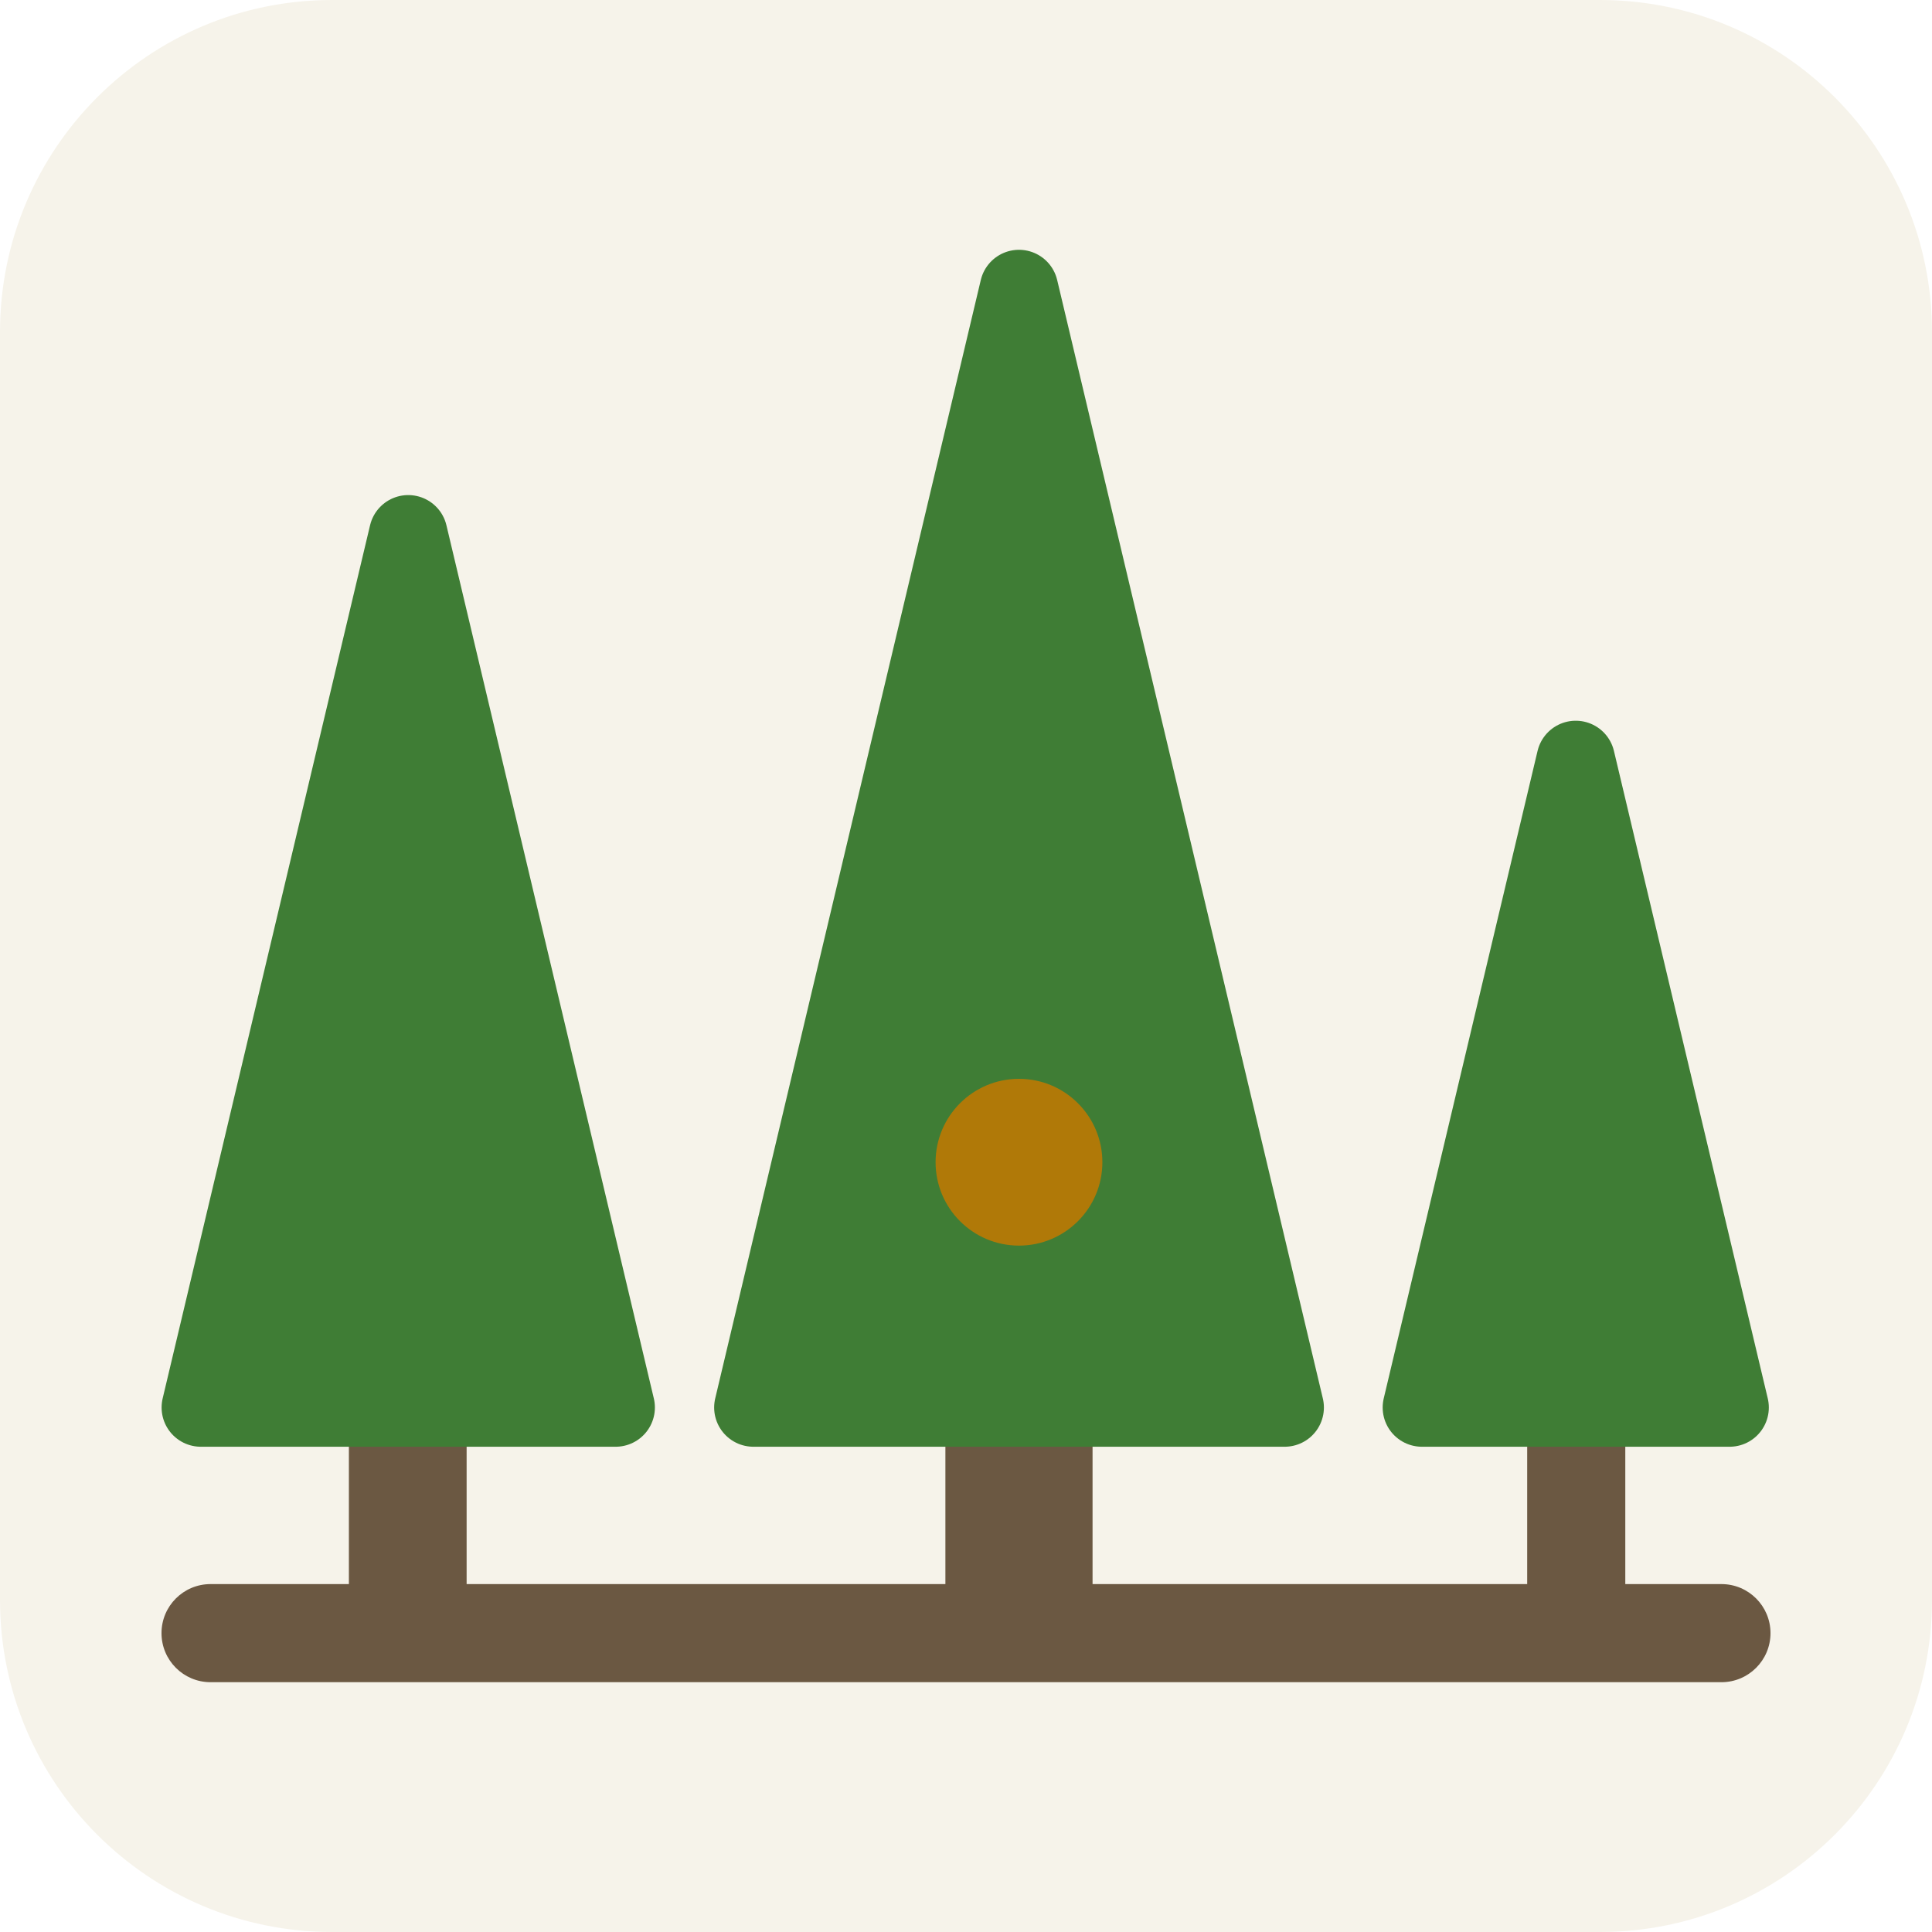
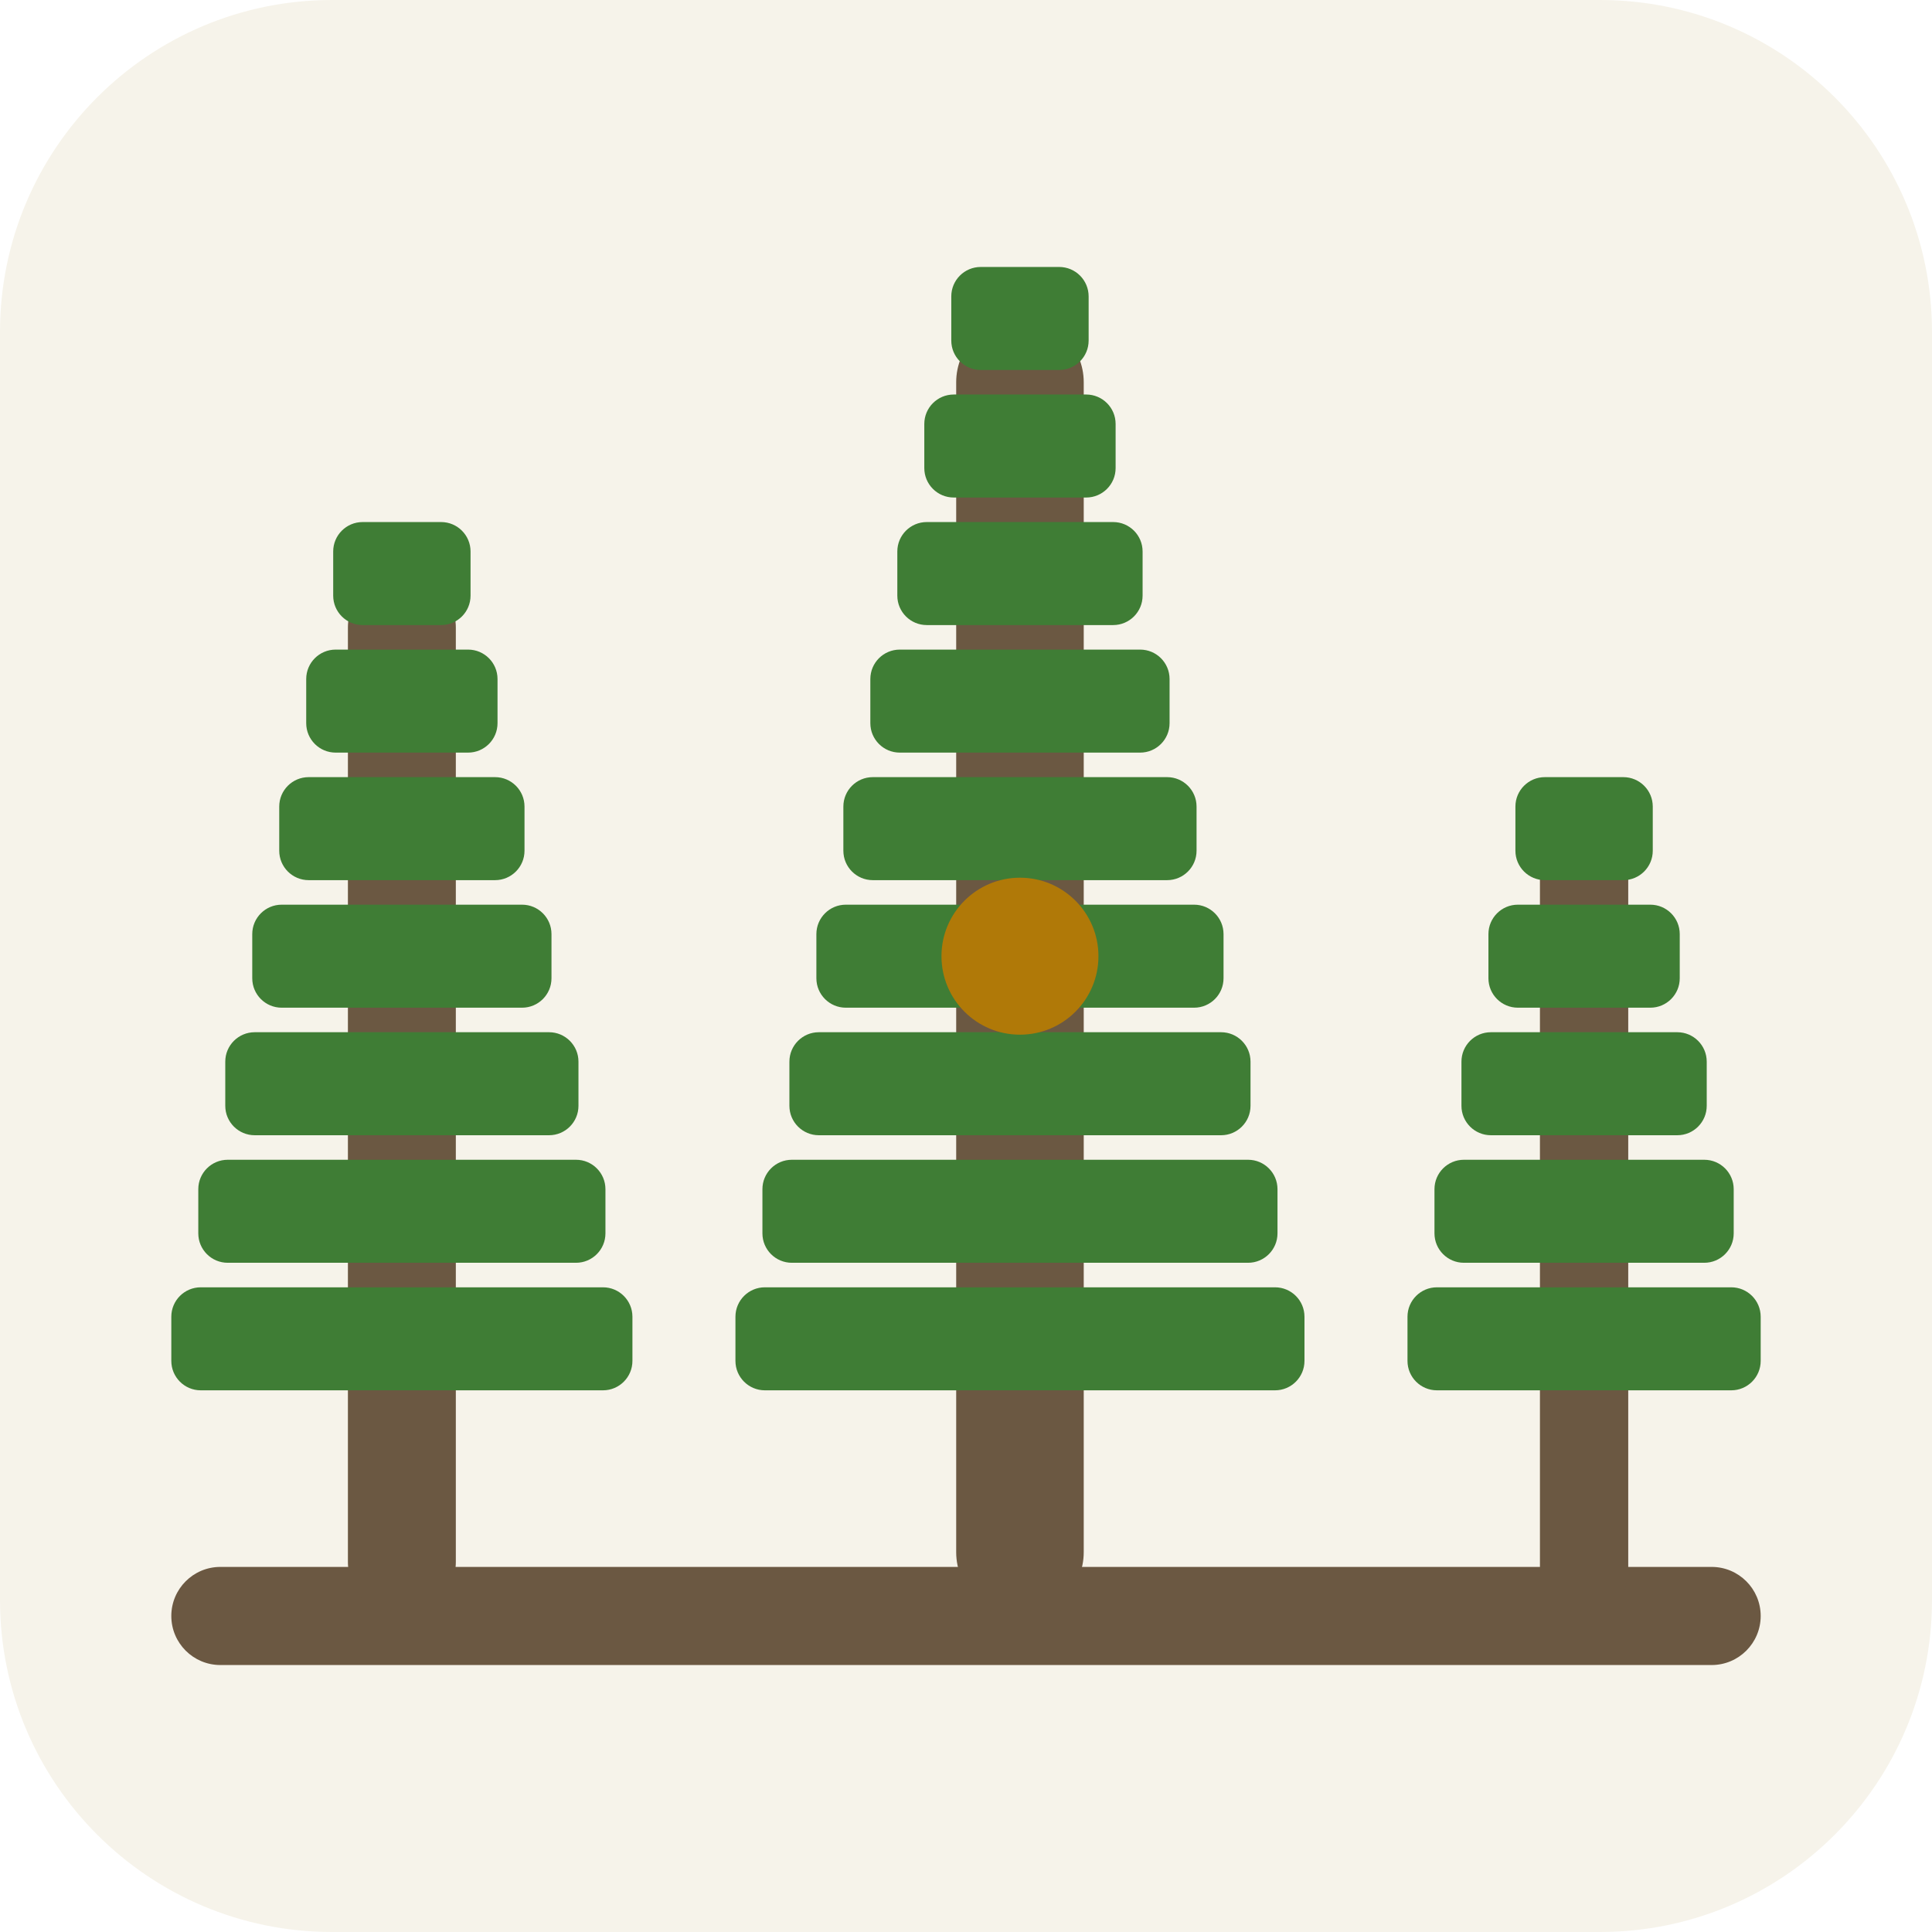
<svg xmlns="http://www.w3.org/2000/svg" viewBox="0 0 256 256" width="256" height="256" role="img" aria-label="grove">
  <rect width="256" height="256" rx="44" fill="#F6F3EA" />
-   <g transform="translate(14.900,25.300) scale(1.3)">
-     <rect x="5" y="142" width="164" height="10" rx="5" fill="#6B5842" />
-     <rect x="24.1" y="118.0" width="12" height="29.0" rx="3.4" fill="#6B5842" />
-     <rect x="84.9" y="118.0" width="15" height="29.0" rx="4.3" fill="#6B5842" />
-     <rect x="144.2" y="118.0" width="10" height="29.0" rx="2.9" fill="#6B5842" />
-     <path d="M 30.15,35.00 L 51.29,124.00 L 30.15,124.00 L 9.01,124.00 Z" fill="#3F7D35" stroke="#3F7D35" stroke-width="8.0" stroke-linejoin="round" />
-     <path d="M 92.40,10.00 L 119.48,124.00 L 92.40,124.00 L 65.33,124.00 Z" fill="#3F7D35" stroke="#3F7D35" stroke-width="8.0" stroke-linejoin="round" />
-     <path d="M 149.15,58.00 L 164.83,124.00 L 149.15,124.00 L 133.47,124.00 Z" fill="#3F7D35" stroke="#3F7D35" stroke-width="8.0" stroke-linejoin="round" />
-     <circle cx="92.4" cy="99" r="8.5" fill="#B07908" />
+   <g transform="translate(14.900,23.025) scale(1.3)">
+     <rect x="6.00" y="142.00" width="162.00" height="10.00" rx="5.00" fill="#6B5842" />
+     <rect x="24.00" y="40.75" width="11.00" height="106.25" rx="5.50" fill="#6B5842" />
+     <rect x="86.00" y="14.75" width="13.00" height="132.25" rx="6.50" fill="#6B5842" />
+     <rect x="145.50" y="66.75" width="9.00" height="80.25" rx="4.50" fill="#6B5842" />
+     <rect x="6.00" y="113.50" width="47.00" height="10.50" rx="3.00" fill="#3F7D35" />
+     <rect x="8.75" y="100.50" width="41.50" height="10.50" rx="3.00" fill="#3F7D35" />
+     <rect x="11.50" y="87.50" width="36.00" height="10.50" rx="3.00" fill="#3F7D35" />
+     <rect x="14.25" y="74.50" width="30.50" height="10.50" rx="3.00" fill="#3F7D35" />
+     <rect x="17.00" y="61.50" width="25.00" height="10.50" rx="3.00" fill="#3F7D35" />
+     <rect x="19.75" y="48.50" width="19.50" height="10.50" rx="3.00" fill="#3F7D35" />
+     <rect x="22.50" y="35.50" width="14.00" height="10.50" rx="3.00" fill="#3F7D35" />
+     <rect x="63.50" y="113.50" width="58.00" height="10.50" rx="3.00" fill="#3F7D35" />
+     <rect x="66.25" y="100.50" width="52.50" height="10.50" rx="3.00" fill="#3F7D35" />
+     <rect x="69.00" y="87.50" width="47.00" height="10.50" rx="3.00" fill="#3F7D35" />
+     <rect x="71.75" y="74.50" width="41.50" height="10.50" rx="3.00" fill="#3F7D35" />
+     <rect x="74.50" y="61.50" width="36.00" height="10.50" rx="3.00" fill="#3F7D35" />
+     <rect x="77.25" y="48.50" width="30.50" height="10.50" rx="3.00" fill="#3F7D35" />
+     <rect x="80.00" y="35.50" width="25.00" height="10.50" rx="3.00" fill="#3F7D35" />
+     <rect x="82.75" y="22.50" width="19.50" height="10.50" rx="3.00" fill="#3F7D35" />
+     <rect x="85.50" y="9.50" width="14.00" height="10.50" rx="3.00" fill="#3F7D35" />
+     <rect x="132.00" y="113.50" width="36.00" height="10.50" rx="3.00" fill="#3F7D35" />
+     <rect x="134.75" y="100.50" width="30.50" height="10.50" rx="3.00" fill="#3F7D35" />
+     <rect x="137.50" y="87.50" width="25.00" height="10.50" rx="3.00" fill="#3F7D35" />
+     <rect x="140.25" y="74.50" width="19.50" height="10.50" rx="3.00" fill="#3F7D35" />
+     <rect x="143.00" y="61.50" width="14.00" height="10.50" rx="3.00" fill="#3F7D35" />
+     <circle cx="92.50" cy="79.75" r="8.0" fill="#B07908" />
  </g>
</svg>
